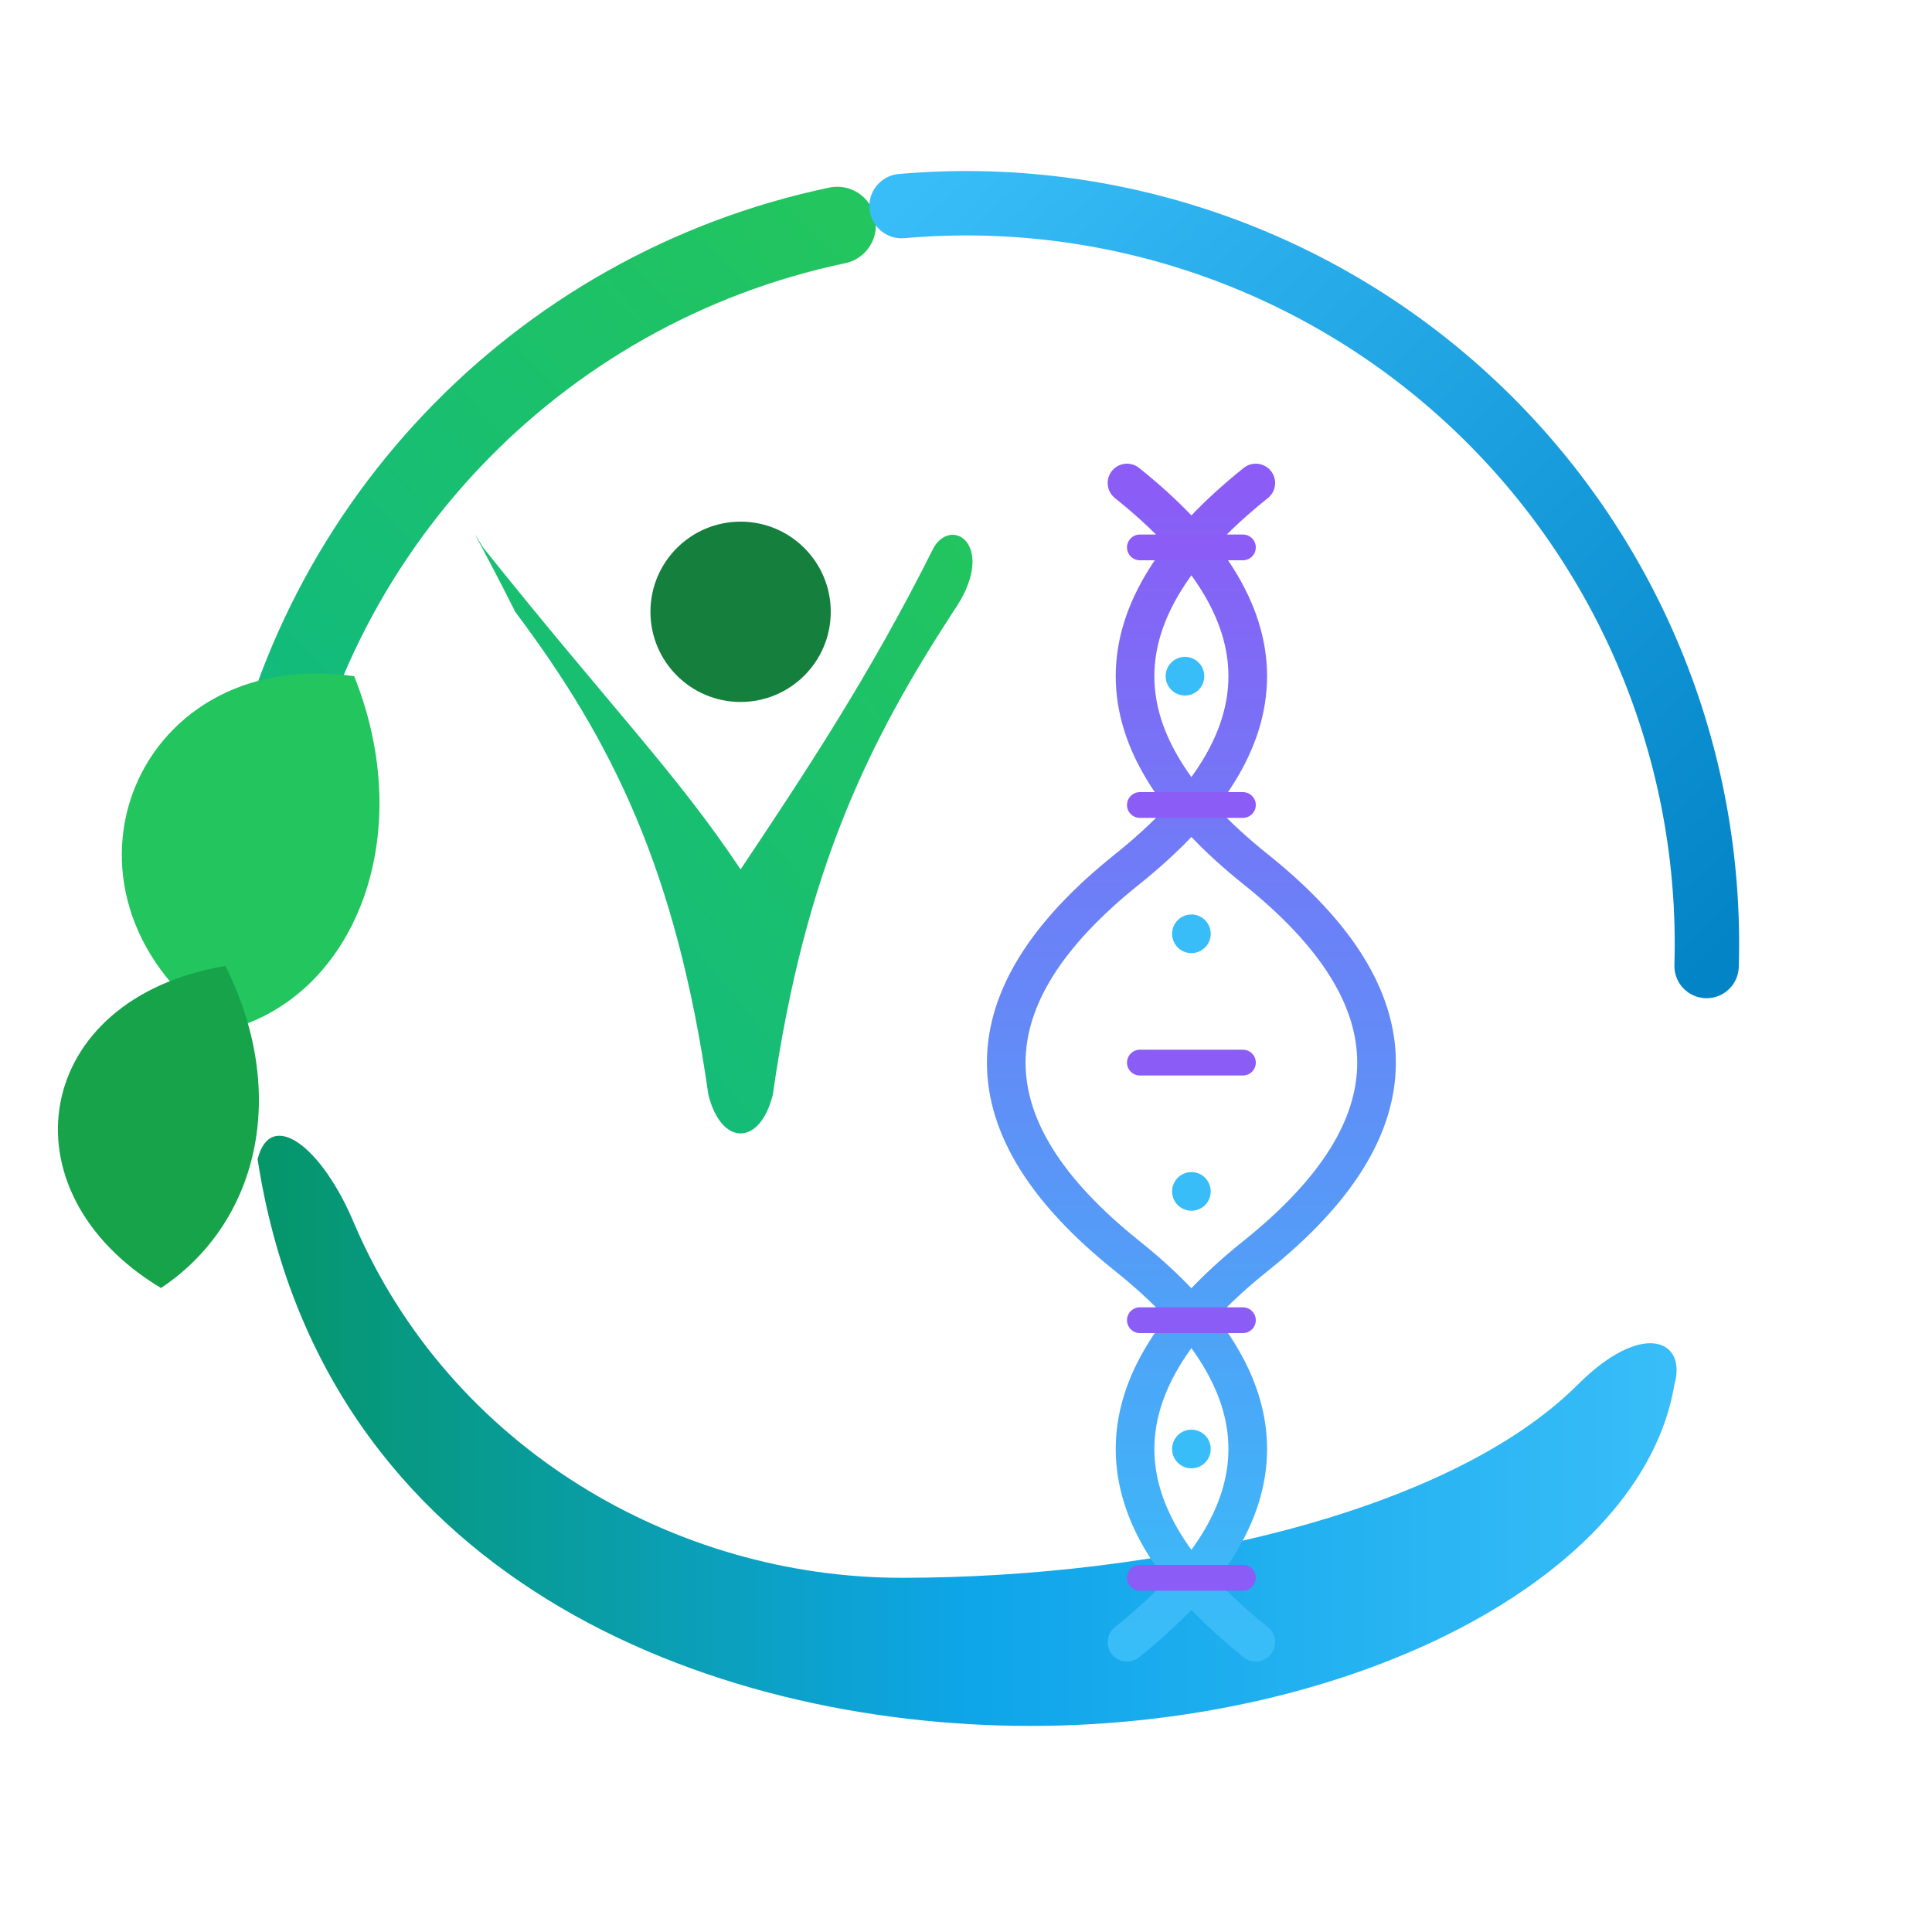
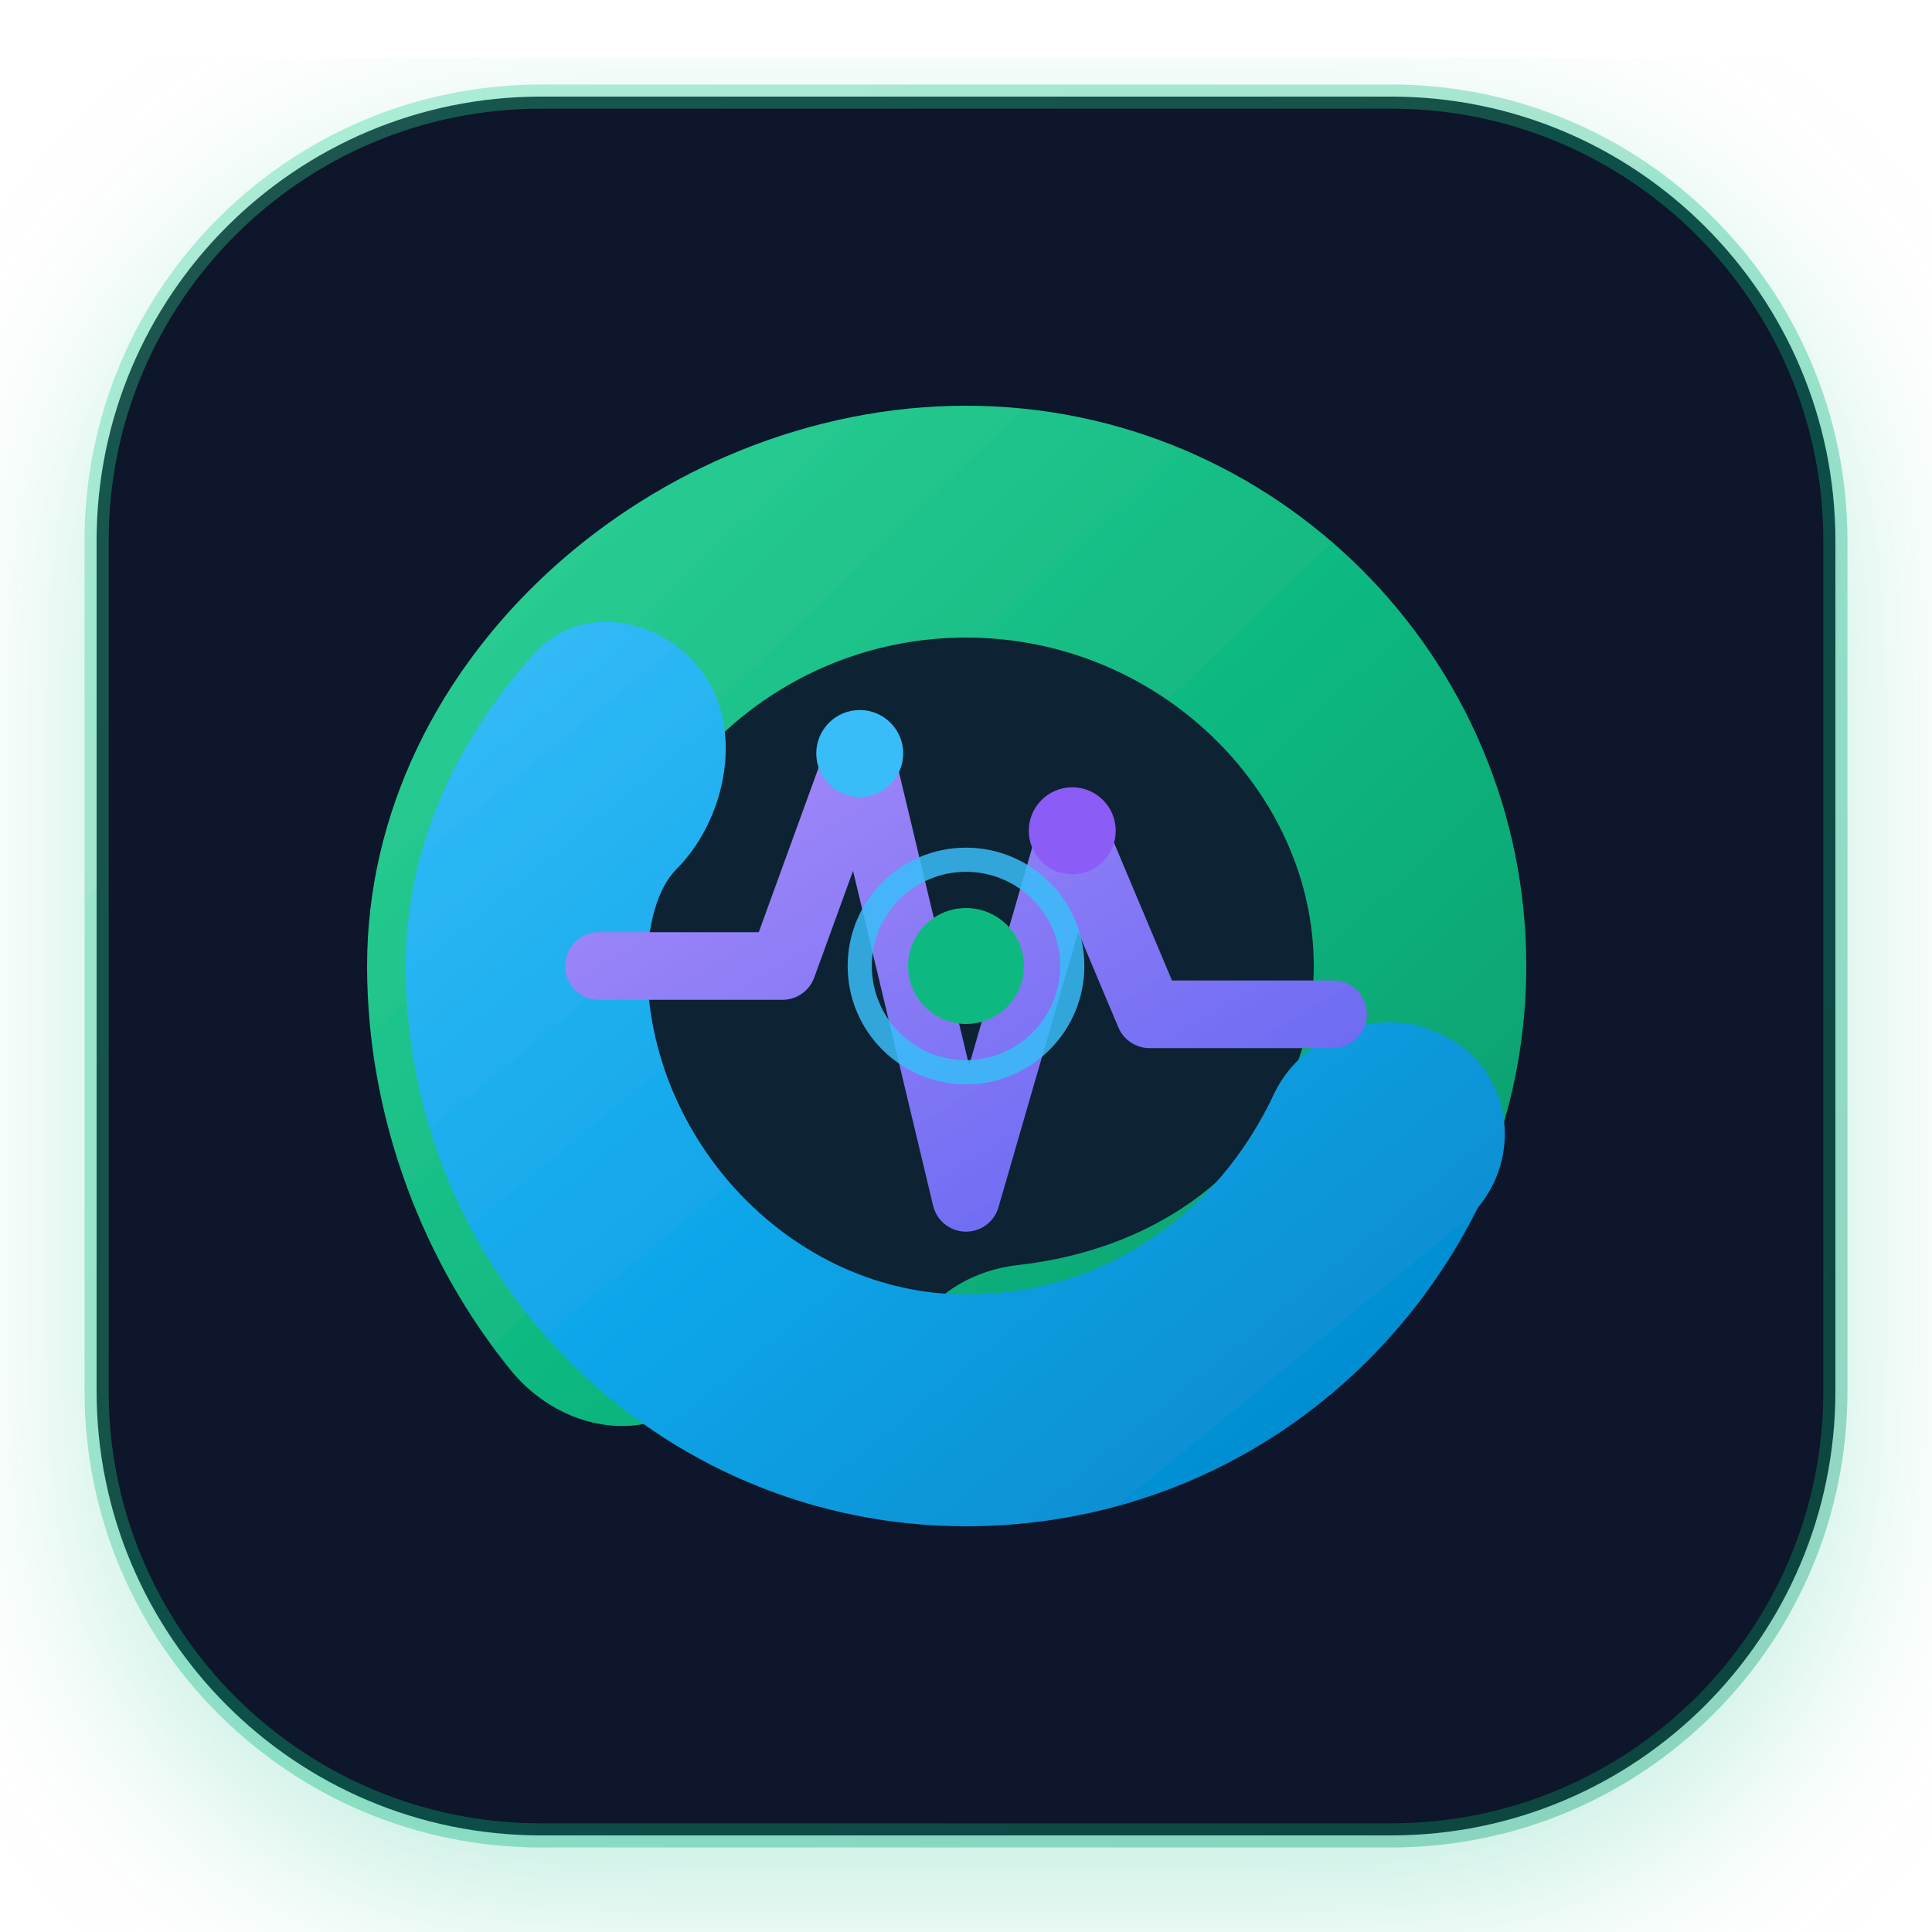
- <svg xmlns="http://www.w3.org/2000/svg" viewBox="0 0 300 300" width="100%" height="100%">
+ <svg xmlns="http://www.w3.org/2000/svg" viewBox="0 0 200 200" width="100%" height="100%">
  <defs>
-     <linearGradient id="greenGradIcon" x1="0%" y1="100%" x2="100%" y2="0%">
-       <stop offset="0%" stop-color="#10B981" />
-       <stop offset="100%" stop-color="#22C55E" />
+     <linearGradient id="iconEmeraldGrad" x1="0%" y1="0%" x2="100%" y2="100%">
+       <stop offset="0%" stop-color="#34D399" />
+       <stop offset="50%" stop-color="#10B981" />
+       <stop offset="100%" stop-color="#059669" />
    </linearGradient>
-     <linearGradient id="blueGradIcon" x1="0%" y1="0%" x2="100%" y2="100%">
+     <linearGradient id="iconSkyGrad" x1="0%" y1="0%" x2="100%" y2="100%">
      <stop offset="0%" stop-color="#38BDF8" />
+       <stop offset="50%" stop-color="#0EA5E9" />
      <stop offset="100%" stop-color="#0284C7" />
    </linearGradient>
-     <linearGradient id="dnaGradIcon" x1="0%" y1="0%" x2="0%" y2="100%">
-       <stop offset="0%" stop-color="#8B5CF6" />
-       <stop offset="100%" stop-color="#38BDF8" />
+     <linearGradient id="iconPurpleGrad" x1="0%" y1="0%" x2="100%" y2="100%">
+       <stop offset="0%" stop-color="#A78BFA" />
+       <stop offset="100%" stop-color="#6366F1" />
    </linearGradient>
-     <linearGradient id="handGradIcon" x1="0%" y1="0%" x2="100%" y2="0%">
-       <stop offset="0%" stop-color="#059669" />
-       <stop offset="50%" stop-color="#0EA5E9" />
-       <stop offset="100%" stop-color="#38BDF8" />
-     </linearGradient>
+     <filter id="iconGlow" x="-20%" y="-20%" width="140%" height="140%">
+       <feDropShadow dx="0" dy="6" stdDeviation="10" flood-color="#10B981" flood-opacity="0.25" />
+     </filter>
  </defs>
-   <g transform="translate(150, 150)">
-     <path d="M -110,-20 A 115,115 0 0,1 -20,-115" fill="none" stroke="url(#greenGradIcon)" stroke-width="12" stroke-linecap="round" />
-     <path d="M -10,-118 A 115,115 0 0,1 115,0" fill="none" stroke="url(#blueGradIcon)" stroke-width="10" stroke-linecap="round" />
-     <path d="M -110,30 C -100,95 -40,118 10,118 C 60,118 105,95 110,65 C 112,58 105,55 95,65 C 75,85 30,95 -10,95 C -45,95 -80,75 -95,40 C -100,28 -108,22 -110,30 Z" fill="url(#handGradIcon)" />
-     <path d="M -115,10 C -145,-10 -130,-50 -95,-45 C -85,-20 -95,5 -115,10 Z" fill="#22C55E" />
-     <path d="M -125,50 C -150,35 -145,5 -115,0 C -105,20 -110,40 -125,50 Z" fill="#16A34A" />
-     <circle cx="-35" cy="-55" r="14" fill="#15803D" />
-     <path d="M -75,-65 C -55,-40 -45,-30 -35,-15 C -25,-30 -15,-45 -5,-65 C -2,-70 5,-65 -2,-55 C -15,-35 -25,-15 -30,20 C -32,28 -38,28 -40,20 C -45,-15 -55,-35 -70,-55 C -75,-65 -78,-70 -75,-65 Z" fill="url(#greenGradIcon)" />
-     <g fill="none" stroke="url(#dnaGradIcon)" stroke-linecap="round">
-       <path d="M 25,-75 C 50,-55 50,-35 25,-15 C 0,5 0,25 25,45 C 50,65 50,85 25,105" stroke-width="6" />
-       <path d="M 45,-75 C 20,-55 20,-35 45,-15 C 70,5 70,25 45,45 C 20,65 20,85 45,105" stroke-width="6" />
-       <line x1="27" y1="-65" x2="43" y2="-65" stroke="#8B5CF6" stroke-width="4" />
-       <line x1="34" y1="-45" x2="34" y2="-45" stroke="#38BDF8" stroke-width="6" />
-       <line x1="27" y1="-25" x2="43" y2="-25" stroke="#8B5CF6" stroke-width="4" />
-       <line x1="35" y1="-5" x2="35" y2="-5" stroke="#38BDF8" stroke-width="6" />
-       <line x1="27" y1="15" x2="43" y2="15" stroke="#8B5CF6" stroke-width="4" />
-       <line x1="35" y1="35" x2="35" y2="35" stroke="#38BDF8" stroke-width="6" />
-       <line x1="27" y1="55" x2="43" y2="55" stroke="#8B5CF6" stroke-width="4" />
-       <line x1="35" y1="75" x2="35" y2="75" stroke="#38BDF8" stroke-width="6" />
-       <line x1="27" y1="95" x2="43" y2="95" stroke="#8B5CF6" stroke-width="4" />
-     </g>
+   <g transform="translate(10, 10)" filter="url(#iconGlow)">
+     <rect x="0" y="0" width="180" height="180" rx="46" fill="#0F172A" />
+     <rect x="0" y="0" width="180" height="180" rx="46" fill="none" stroke="url(#iconEmeraldGrad)" stroke-width="2.5" opacity="0.35" />
+     <circle cx="90" cy="90" r="50" fill="#10B981" opacity="0.08" />
+     <path d="M 90,32 C 122,32 148,58 148,90 C 148,118 128,142 98,146 C 89,147 83,142 83,134 C 83,127 88,122 95,121 C 114,119 126,106 126,90 C 126,72 110,56 90,56 C 70,56 54,72 54,90 C 54,100 58,108 64,115 C 69,120 69,128 63,134 C 57,140 48,138 43,132 C 34,121 28,106 28,90 C 28,58 58,32 90,32 Z" fill="url(#iconEmeraldGrad)" />
+     <path d="M 90,148 C 58,148 32,122 32,90 C 32,78 37,67 45,58 C 50,52 59,54 63,60 C 67,66 65,75 60,80 C 58,82 57,86 57,90 C 57,108 72,124 90,124 C 104,124 116,116 122,103 C 125,97 133,94 139,97 C 146,100 148,109 143,115 C 133,135 113,148 90,148 Z" fill="url(#iconSkyGrad)" />
+     <path d="M 52,90 L 71,90 L 79,68 L 90,114 L 101,76 L 109,95 L 128,95" fill="none" stroke="url(#iconPurpleGrad)" stroke-width="7" stroke-linecap="round" stroke-linejoin="round" />
+     <circle cx="90" cy="90" r="6" fill="#10B981" />
+     <circle cx="90" cy="90" r="11" fill="none" stroke="#38BDF8" stroke-width="2.5" opacity="0.85" />
+     <circle cx="79" cy="68" r="4.5" fill="#38BDF8" />
+     <circle cx="101" cy="76" r="4.5" fill="#8B5CF6" />
  </g>
</svg>
